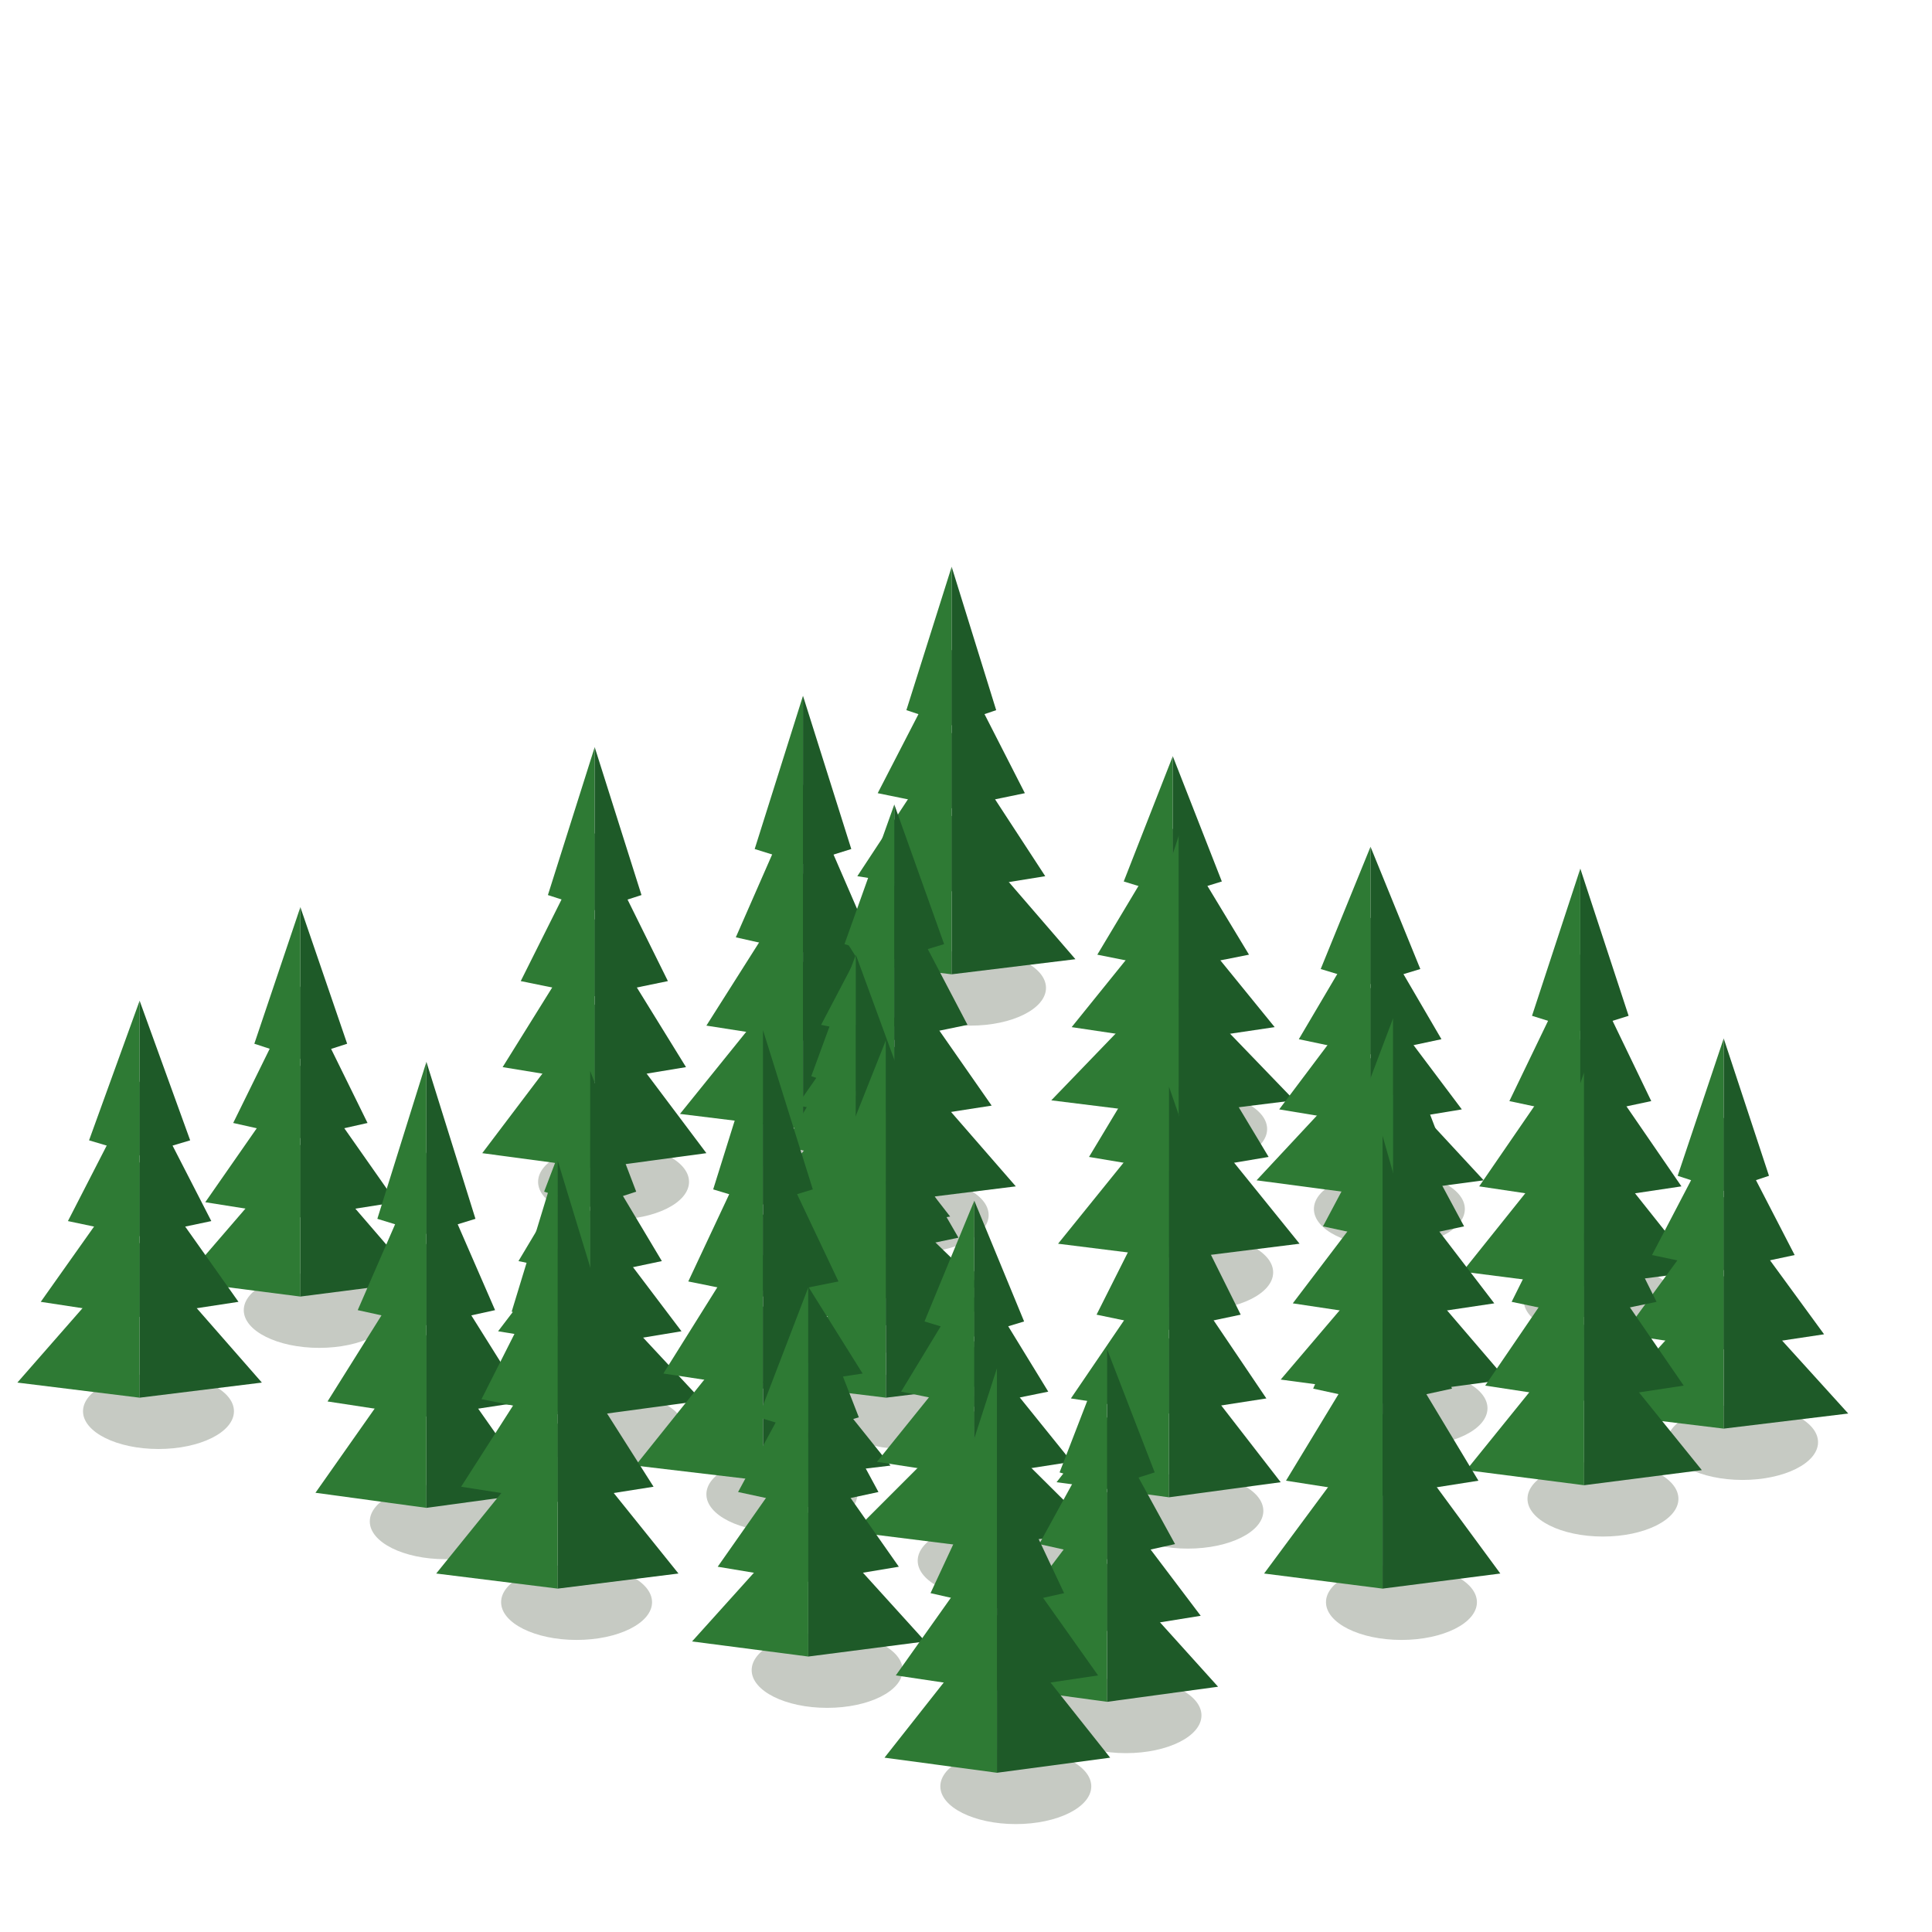
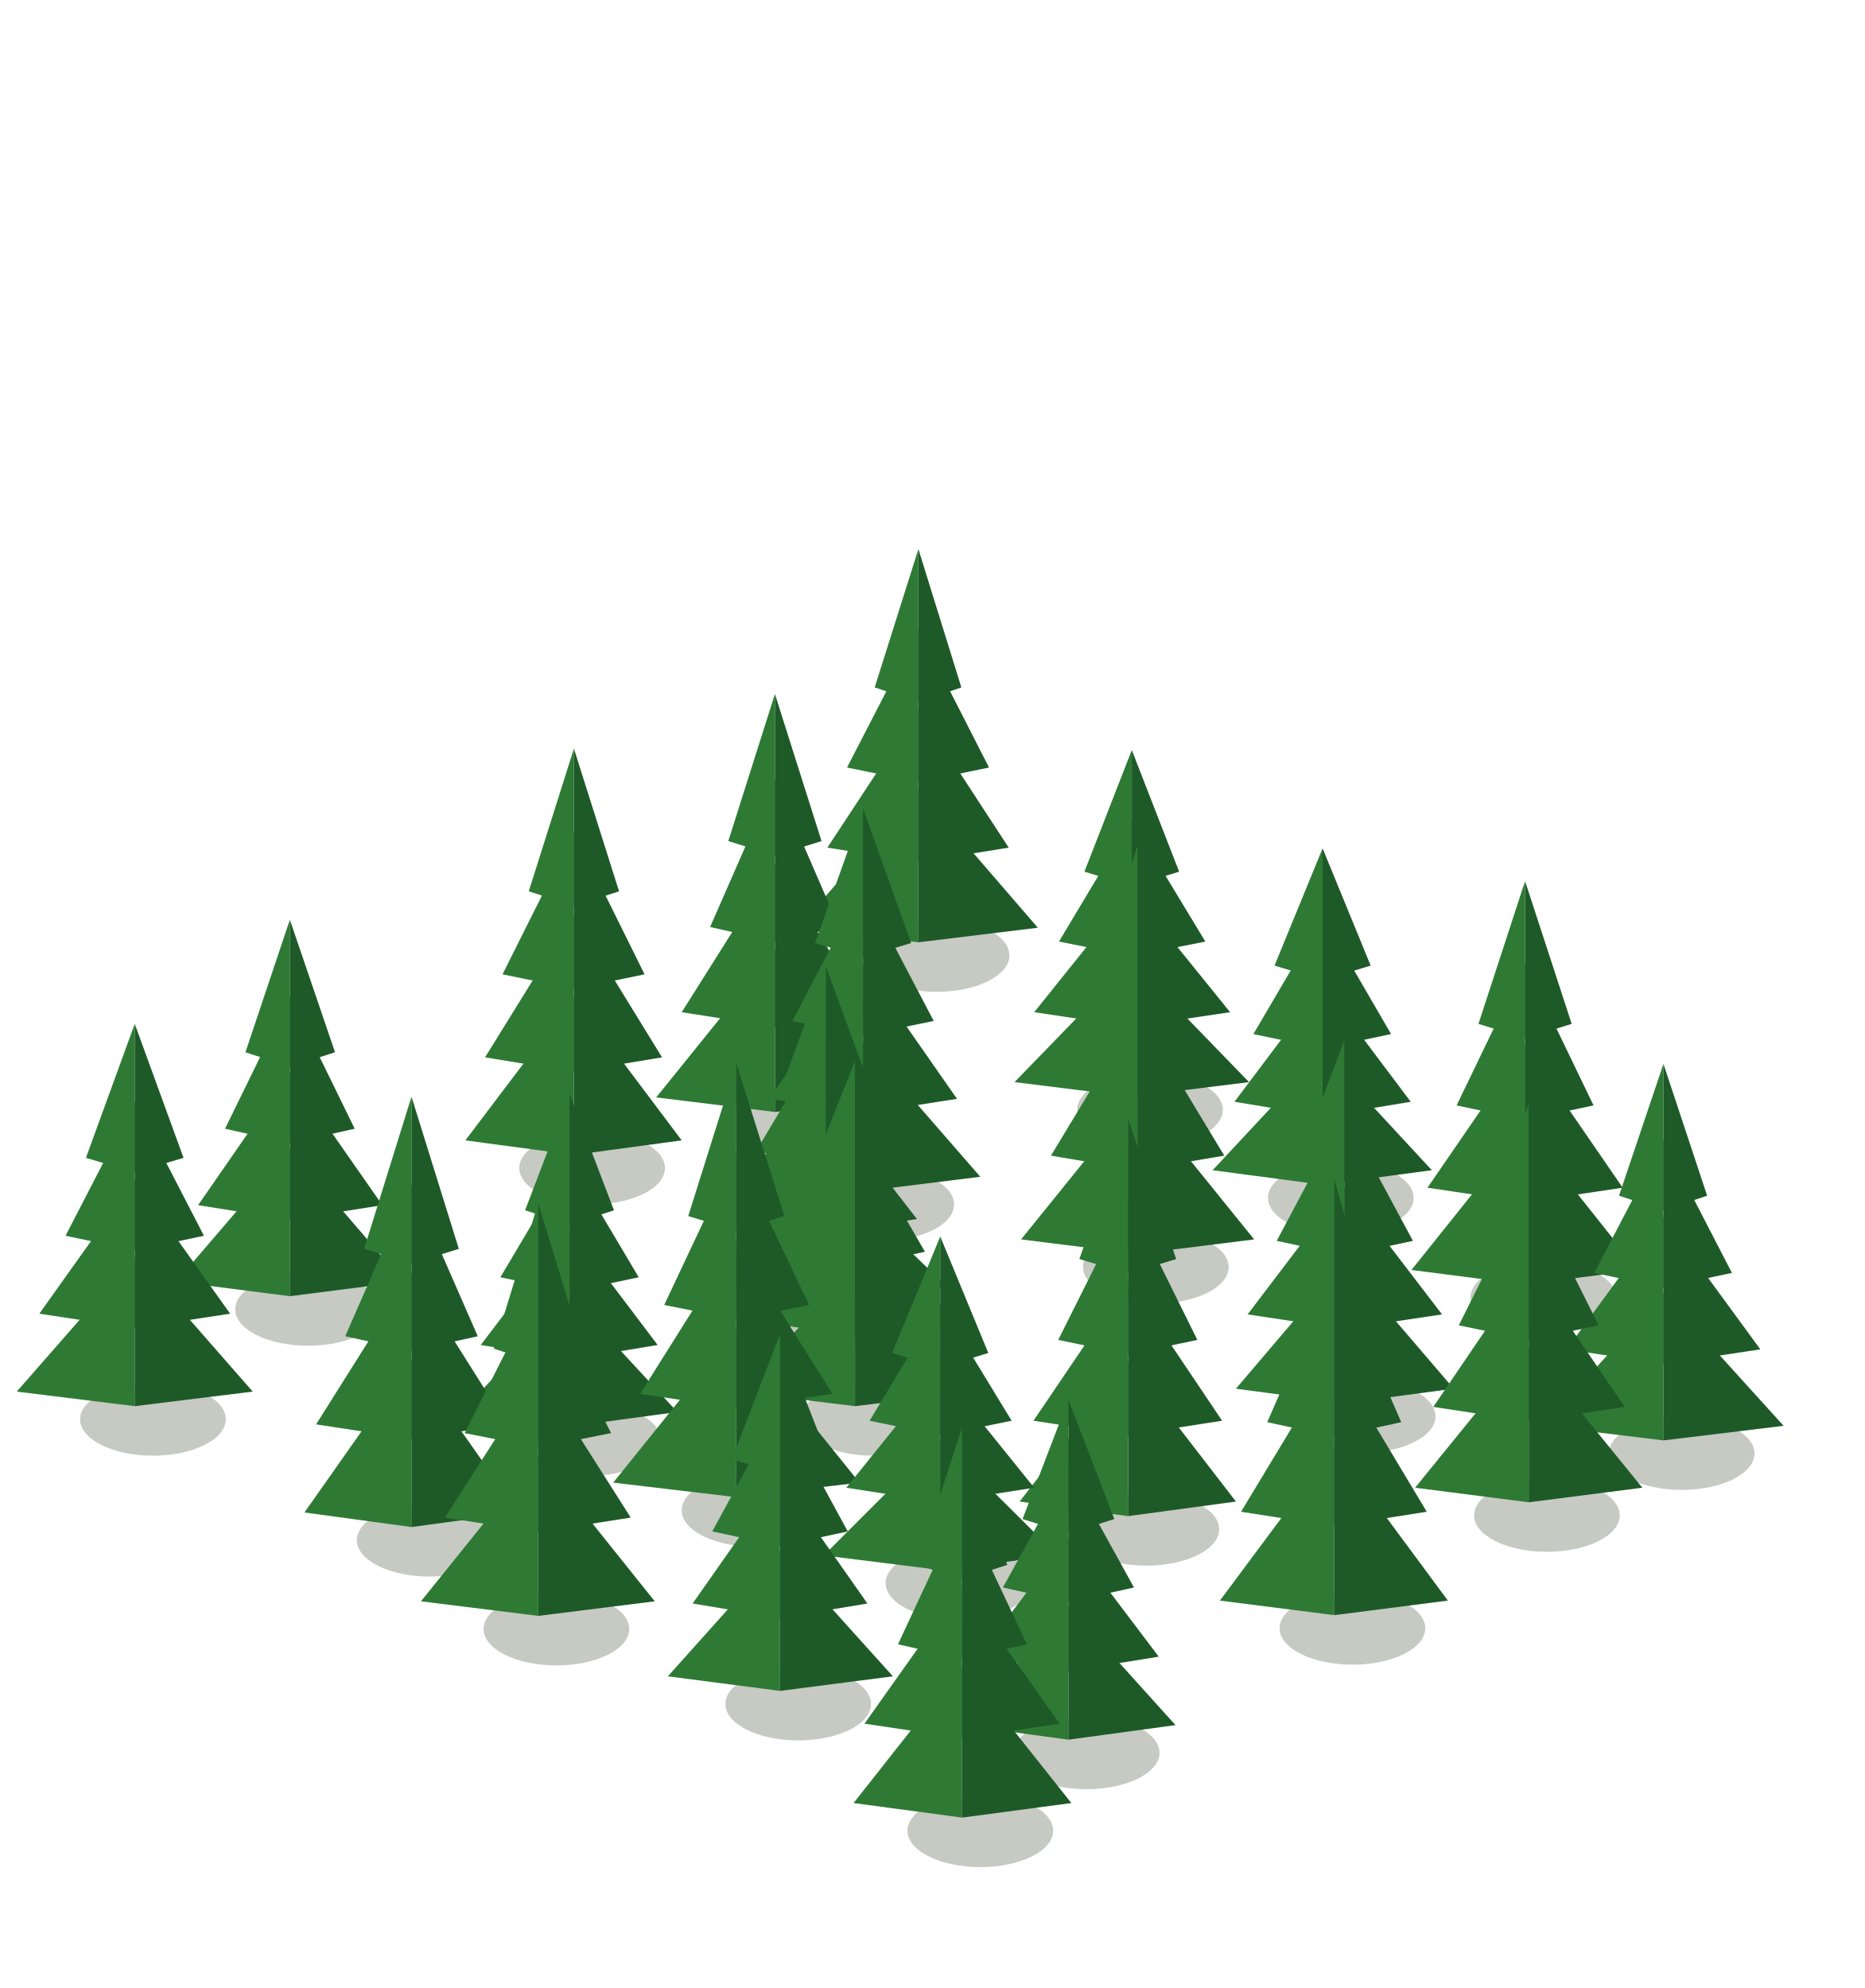
- <svg xmlns="http://www.w3.org/2000/svg" viewBox="0 0 256 256" width="256" height="256">
-   <ellipse cx="128.6" cy="130.9" rx="10" ry="5" fill="#1a2a10" opacity="0.25" />
-   <polygon points="109.6,127.1 126.1,108.1 126.1,129.1" fill="#2e7a34" />
-   <polygon points="142.5,127.1 126.1,108.1 126.1,129.1" fill="#1e5a28" />
-   <polygon points="113.6,116.1 126.1,97.1 126.1,118.1" fill="#2e7a34" />
-   <polygon points="138.5,116.1 126.1,97.1 126.1,118.1" fill="#1e5a28" />
-   <polygon points="116.3,105.1 126.1,86.1 126.1,107.1" fill="#2e7a34" />
-   <polygon points="135.8,105.1 126.1,86.1 126.1,107.1" fill="#1e5a28" />
-   <polygon points="120.1,94.1 126.1,75.1 126.1,96.1" fill="#2e7a34" />
-   <polygon points="132,94.1 126.1,75.1 126.1,96.1" fill="#1e5a28" />
-   <ellipse cx="157.9" cy="149.6" rx="10" ry="5" fill="#1a2a10" opacity="0.25" />
-   <polygon points="139.3,145.8 155.4,129.1 155.4,147.8" fill="#2e7a34" />
-   <polygon points="171.5,145.8 155.4,129.1 155.4,147.8" fill="#1e5a28" />
-   <polygon points="142,136.1 155.4,119.5 155.4,138.1" fill="#2e7a34" />
-   <polygon points="168.9,136.1 155.4,119.5 155.4,138.1" fill="#1e5a28" />
-   <polygon points="145.4,126.5 155.4,109.8 155.4,128.5" fill="#2e7a34" />
-   <polygon points="165.5,126.5 155.4,109.8 155.4,128.5" fill="#1e5a28" />
-   <polygon points="148.9,116.8 155.4,100.2 155.4,118.8" fill="#2e7a34" />
-   <polygon points="161.9,116.8 155.4,100.2 155.4,118.8" fill="#1e5a28" />
-   <ellipse cx="108.9" cy="151.4" rx="10" ry="5" fill="#1a2a10" opacity="0.25" />
-   <polygon points="90.1,147.6 106.4,127.4 106.4,149.6" fill="#2e7a34" />
-   <polygon points="122.7,147.6 106.4,127.4 106.4,149.6" fill="#1e5a28" />
-   <polygon points="93.6,135.9 106.4,115.7 106.4,137.9" fill="#2e7a34" />
-   <polygon points="119.2,135.9 106.4,115.7 106.4,137.9" fill="#1e5a28" />
-   <polygon points="97.5,124.2 106.4,103.9 106.4,126.2" fill="#2e7a34" />
-   <polygon points="115.2,124.2 106.4,103.9 106.4,126.2" fill="#1e5a28" />
-   <polygon points="100,112.5 106.4,92.2 106.4,114.5" fill="#2e7a34" />
-   <polygon points="112.8,112.5 106.4,92.2 106.4,114.5" fill="#1e5a28" />
-   <ellipse cx="81.3" cy="156.6" rx="10" ry="5" fill="#1a2a10" opacity="0.25" />
-   <polygon points="63.9,152.8 78.8,133.1 78.8,154.8" fill="#2e7a34" />
-   <polygon points="93.6,152.8 78.8,133.1 78.8,154.8" fill="#1e5a28" />
-   <polygon points="66.6,141.4 78.8,121.8 78.8,143.4" fill="#2e7a34" />
-   <polygon points="90.9,141.4 78.8,121.8 78.8,143.4" fill="#1e5a28" />
-   <polygon points="69,130 78.8,110.4 78.8,132" fill="#2e7a34" />
-   <polygon points="88.5,130 78.8,110.4 78.8,132" fill="#1e5a28" />
-   <polygon points="72.6,118.6 78.8,99 78.8,120.6" fill="#2e7a34" />
-   <polygon points="85,118.6 78.8,99 78.8,120.6" fill="#1e5a28" />
-   <ellipse cx="184.1" cy="160.2" rx="10" ry="5" fill="#1a2a10" opacity="0.25" />
-   <polygon points="166.5,156.4 181.6,140.2 181.6,158.4" fill="#2e7a34" />
-   <polygon points="196.6,156.4 181.6,140.2 181.6,158.4" fill="#1e5a28" />
-   <polygon points="169.5,147 181.6,130.9 181.6,149" fill="#2e7a34" />
-   <polygon points="193.7,147 181.6,130.9 181.6,149" fill="#1e5a28" />
-   <polygon points="172.1,137.7 181.6,121.6 181.6,139.7" fill="#2e7a34" />
-   <polygon points="191,137.7 181.6,121.6 181.6,139.7" fill="#1e5a28" />
-   <polygon points="175,128.4 181.6,112.2 181.6,130.4" fill="#2e7a34" />
-   <polygon points="188.2,128.4 181.6,112.2 181.6,130.4" fill="#1e5a28" />
-   <ellipse cx="121" cy="161" rx="10" ry="5" fill="#1a2a10" opacity="0.25" />
-   <polygon points="102.4,157.2 118.5,138.7 118.5,159.2" fill="#2e7a34" />
-   <polygon points="134.6,157.2 118.5,138.7 118.5,159.2" fill="#1e5a28" />
-   <polygon points="105.6,146.5 118.5,128 118.5,148.5" fill="#2e7a34" />
-   <polygon points="131.4,146.5 118.5,128 118.5,148.5" fill="#1e5a28" />
-   <polygon points="108.8,135.8 118.5,117.3 118.5,137.8" fill="#2e7a34" />
-   <polygon points="128.2,135.8 118.5,117.3 118.5,137.8" fill="#1e5a28" />
-   <polygon points="111.9,125.1 118.5,106.6 118.5,127.1" fill="#2e7a34" />
-   <polygon points="125.1,125.1 118.5,106.6 118.5,127.1" fill="#1e5a28" />
-   <ellipse cx="158.7" cy="168.6" rx="10" ry="5" fill="#1a2a10" opacity="0.25" />
-   <polygon points="140.2,164.8 156.2,145 156.2,166.8" fill="#2e7a34" />
-   <polygon points="172.2,164.8 156.2,145 156.2,166.8" fill="#1e5a28" />
-   <polygon points="144.3,153.3 156.2,133.5 156.2,155.3" fill="#2e7a34" />
-   <polygon points="168.1,153.3 156.2,133.5 156.2,155.3" fill="#1e5a28" />
-   <polygon points="147.2,141.9 156.2,122.1 156.2,143.9" fill="#2e7a34" />
-   <polygon points="165.1,141.9 156.2,122.1 156.2,143.9" fill="#1e5a28" />
-   <polygon points="149.8,130.4 156.2,110.7 156.2,132.4" fill="#2e7a34" />
-   <polygon points="162.6,130.4 156.2,110.7 156.2,132.4" fill="#1e5a28" />
-   <ellipse cx="211.9" cy="172.3" rx="10" ry="5" fill="#1a2a10" opacity="0.25" />
-   <polygon points="193.8,168.5 209.4,149 209.4,170.5" fill="#2e7a34" />
-   <polygon points="224.9,168.5 209.4,149 209.4,170.5" fill="#1e5a28" />
-   <polygon points="196,157.2 209.4,137.7 209.4,159.2" fill="#2e7a34" />
-   <polygon points="222.8,157.2 209.4,137.7 209.4,159.2" fill="#1e5a28" />
-   <polygon points="200,145.9 209.4,126.4 209.4,147.9" fill="#2e7a34" />
-   <polygon points="218.8,145.9 209.4,126.4 209.4,147.9" fill="#1e5a28" />
-   <polygon points="203,134.6 209.4,115.1 209.4,136.6" fill="#2e7a34" />
-   <polygon points="215.8,134.6 209.4,115.1 209.4,136.6" fill="#1e5a28" />
-   <ellipse cx="42.3" cy="173.6" rx="10" ry="5" fill="#1a2a10" opacity="0.25" />
-   <polygon points="24.2,169.8 39.8,151.7 39.8,171.8" fill="#2e7a34" />
-   <polygon points="55.4,169.8 39.8,151.7 39.8,171.8" fill="#1e5a28" />
-   <polygon points="27.2,159.3 39.8,141.2 39.8,161.3" fill="#2e7a34" />
-   <polygon points="52.5,159.3 39.8,141.2 39.8,161.3" fill="#1e5a28" />
-   <polygon points="30.9,148.8 39.8,130.7 39.8,150.8" fill="#2e7a34" />
-   <polygon points="48.7,148.8 39.8,130.7 39.8,150.8" fill="#1e5a28" />
-   <polygon points="33.7,138.3 39.8,120.2 39.8,140.3" fill="#2e7a34" />
-   <polygon points="46,138.3 39.8,120.2 39.8,140.3" fill="#1e5a28" />
-   <ellipse cx="115.9" cy="174.3" rx="10" ry="5" fill="#1a2a10" opacity="0.25" />
-   <polygon points="96.8,170.5 113.4,154.4 113.4,172.5" fill="#2e7a34" />
-   <polygon points="130,170.5 113.4,154.4 113.4,172.5" fill="#1e5a28" />
-   <polygon points="101,161.2 113.4,145.1 113.4,163.2" fill="#2e7a34" />
-   <polygon points="125.9,161.2 113.4,145.1 113.4,163.2" fill="#1e5a28" />
-   <polygon points="103.8,151.9 113.4,135.8 113.4,153.9" fill="#2e7a34" />
-   <polygon points="123.1,151.9 113.4,135.8 113.4,153.9" fill="#1e5a28" />
-   <polygon points="107.5,142.6 113.4,126.5 113.4,144.6" fill="#2e7a34" />
-   <polygon points="119.3,142.6 113.4,126.5 113.4,144.6" fill="#1e5a28" />
-   <ellipse cx="187.1" cy="186.6" rx="10" ry="5" fill="#1a2a10" opacity="0.25" />
-   <polygon points="169.7,182.8 184.6,165.3 184.6,184.8" fill="#2e7a34" />
-   <polygon points="199.6,182.8 184.6,165.3 184.6,184.8" fill="#1e5a28" />
-   <polygon points="171.3,172.7 184.6,155.2 184.6,174.7" fill="#2e7a34" />
-   <polygon points="198,172.7 184.6,155.2 184.6,174.7" fill="#1e5a28" />
-   <polygon points="175.3,162.5 184.6,145 184.6,164.5" fill="#2e7a34" />
-   <polygon points="194,162.5 184.6,145 184.6,164.5" fill="#1e5a28" />
-   <polygon points="178,152.4 184.6,134.9 184.6,154.4" fill="#2e7a34" />
-   <polygon points="191.3,152.4 184.6,134.9 184.6,154.4" fill="#1e5a28" />
-   <ellipse cx="119.9" cy="187" rx="10" ry="5" fill="#1a2a10" opacity="0.25" />
-   <polygon points="101,183.2 117.4,166.6 117.4,185.2" fill="#2e7a34" />
-   <polygon points="133.7,183.2 117.4,166.6 117.4,185.2" fill="#1e5a28" />
-   <polygon points="104.3,173.6 117.4,157 117.4,175.6" fill="#2e7a34" />
-   <polygon points="130.4,173.6 117.4,157 117.4,175.6" fill="#1e5a28" />
-   <polygon points="107.7,164 117.4,147.4 117.4,166" fill="#2e7a34" />
-   <polygon points="127,164 117.4,147.4 117.4,166" fill="#1e5a28" />
-   <polygon points="110.8,154.4 117.4,137.8 117.4,156.4" fill="#2e7a34" />
-   <polygon points="123.9,154.4 117.4,137.8 117.4,156.4" fill="#1e5a28" />
-   <ellipse cx="21" cy="187" rx="10" ry="5" fill="#1a2a10" opacity="0.25" />
-   <polygon points="2.3,183.2 18.5,164.7 18.5,185.2" fill="#2e7a34" />
-   <polygon points="34.7,183.2 18.5,164.7 18.5,185.2" fill="#1e5a28" />
-   <polygon points="5.4,172.5 18.5,154 18.5,174.5" fill="#2e7a34" />
-   <polygon points="31.6,172.5 18.5,154 18.5,174.5" fill="#1e5a28" />
-   <polygon points="9,161.8 18.5,143.3 18.5,163.8" fill="#2e7a34" />
-   <polygon points="28,161.8 18.5,143.3 18.5,163.8" fill="#1e5a28" />
-   <polygon points="11.8,151.1 18.5,132.6 18.5,153.1" fill="#2e7a34" />
-   <polygon points="25.2,151.1 18.5,132.6 18.5,153.1" fill="#1e5a28" />
-   <ellipse cx="80.7" cy="189.4" rx="10" ry="5" fill="#1a2a10" opacity="0.25" />
-   <polygon points="63.4,185.6 78.2,169.7 78.2,187.6" fill="#2e7a34" />
-   <polygon points="93,185.6 78.2,169.7 78.2,187.6" fill="#1e5a28" />
-   <polygon points="66,176.4 78.2,160.4 78.2,178.4" fill="#2e7a34" />
-   <polygon points="90.3,176.4 78.2,160.4 78.2,178.4" fill="#1e5a28" />
-   <polygon points="68.7,167.1 78.2,151.2 78.2,169.1" fill="#2e7a34" />
-   <polygon points="87.7,167.1 78.2,151.2 78.2,169.1" fill="#1e5a28" />
-   <polygon points="72.1,157.9 78.2,141.9 78.2,159.9" fill="#2e7a34" />
-   <polygon points="84.3,157.9 78.2,141.9 78.2,159.9" fill="#1e5a28" />
-   <ellipse cx="230.9" cy="191.1" rx="10" ry="5" fill="#1a2a10" opacity="0.25" />
-   <polygon points="211.9,187.3 228.4,169.1 228.4,189.3" fill="#2e7a34" />
-   <polygon points="244.9,187.3 228.4,169.1 228.4,189.3" fill="#1e5a28" />
-   <polygon points="215.1,176.8 228.4,158.6 228.4,178.8" fill="#2e7a34" />
-   <polygon points="241.7,176.8 228.4,158.6 228.4,178.8" fill="#1e5a28" />
-   <polygon points="218.9,166.3 228.4,148.1 228.4,168.3" fill="#2e7a34" />
-   <polygon points="237.8,166.3 228.4,148.1 228.4,168.3" fill="#1e5a28" />
-   <polygon points="222.3,155.8 228.4,137.6 228.4,157.8" fill="#2e7a34" />
-   <polygon points="234.4,155.8 228.4,137.6 228.4,157.8" fill="#1e5a28" />
-   <ellipse cx="103.6" cy="198" rx="10" ry="5" fill="#1a2a10" opacity="0.25" />
-   <polygon points="84.2,194.2 101.1,173.1 101.1,196.2" fill="#2e7a34" />
-   <polygon points="118,194.2 101.1,173.1 101.1,196.2" fill="#1e5a28" />
-   <polygon points="87.9,182 101.1,160.9 101.1,184" fill="#2e7a34" />
-   <polygon points="114.3,182 101.1,160.9 101.1,184" fill="#1e5a28" />
-   <polygon points="91.2,169.8 101.1,148.7 101.1,171.8" fill="#2e7a34" />
-   <polygon points="111.1,169.8 101.1,148.7 101.1,171.8" fill="#1e5a28" />
-   <polygon points="94.5,157.6 101.1,136.5 101.1,159.6" fill="#2e7a34" />
-   <polygon points="107.7,157.6 101.1,136.5 101.1,159.6" fill="#1e5a28" />
-   <ellipse cx="212.4" cy="198.6" rx="10" ry="5" fill="#1a2a10" opacity="0.25" />
-   <polygon points="194.3,194.8 209.9,175.5 209.9,196.8" fill="#2e7a34" />
-   <polygon points="225.5,194.8 209.9,175.5 209.9,196.8" fill="#1e5a28" />
-   <polygon points="196.8,183.6 209.9,164.4 209.9,185.6" fill="#2e7a34" />
-   <polygon points="223.1,183.6 209.9,164.4 209.9,185.6" fill="#1e5a28" />
-   <polygon points="200.3,172.5 209.9,153.2 209.9,174.5" fill="#2e7a34" />
-   <polygon points="219.5,172.5 209.9,153.2 209.9,174.5" fill="#1e5a28" />
-   <polygon points="203.2,161.4 209.9,142.1 209.9,163.4" fill="#2e7a34" />
-   <polygon points="216.6,161.4 209.9,142.1 209.9,163.4" fill="#1e5a28" />
-   <ellipse cx="157.4" cy="200.2" rx="10" ry="5" fill="#1a2a10" opacity="0.25" />
-   <polygon points="140,196.4 154.9,177.3 154.9,198.4" fill="#2e7a34" />
-   <polygon points="169.7,196.4 154.9,177.3 154.9,198.4" fill="#1e5a28" />
-   <polygon points="141.9,185.3 154.9,166.2 154.9,187.3" fill="#2e7a34" />
-   <polygon points="167.8,185.3 154.9,166.2 154.9,187.3" fill="#1e5a28" />
-   <polygon points="145.3,174.2 154.9,155.1 154.9,176.2" fill="#2e7a34" />
-   <polygon points="164.4,174.2 154.9,155.1 154.9,176.2" fill="#1e5a28" />
-   <polygon points="148.2,163.1 154.9,144 154.9,165.1" fill="#2e7a34" />
-   <polygon points="161.5,163.1 154.9,144 154.9,165.1" fill="#1e5a28" />
-   <ellipse cx="59" cy="201.6" rx="10" ry="5" fill="#1a2a10" opacity="0.25" />
-   <polygon points="41.8,197.8 56.5,176.9 56.5,199.8" fill="#2e7a34" />
-   <polygon points="71.2,197.8 56.5,176.9 56.5,199.8" fill="#1e5a28" />
-   <polygon points="43.4,185.7 56.5,164.8 56.5,187.7" fill="#2e7a34" />
-   <polygon points="69.6,185.7 56.5,164.8 56.5,187.7" fill="#1e5a28" />
-   <polygon points="47.4,173.6 56.5,152.7 56.5,175.6" fill="#2e7a34" />
-   <polygon points="65.6,173.6 56.5,152.7 56.5,175.6" fill="#1e5a28" />
-   <polygon points="50,161.5 56.5,140.7 56.5,163.5" fill="#2e7a34" />
-   <polygon points="63,161.5 56.5,140.7 56.5,163.5" fill="#1e5a28" />
-   <ellipse cx="131.6" cy="206.8" rx="10" ry="5" fill="#1a2a10" opacity="0.25" />
-   <polygon points="113.1,203 129.1,187 129.1,205" fill="#2e7a34" />
-   <polygon points="145.2,203 129.1,187 129.1,205" fill="#1e5a28" />
-   <polygon points="116.2,193.7 129.1,177.7 129.1,195.7" fill="#2e7a34" />
-   <polygon points="142,193.7 129.1,177.7 129.1,195.7" fill="#1e5a28" />
-   <polygon points="119.4,184.4 129.1,168.4 129.1,186.4" fill="#2e7a34" />
-   <polygon points="138.9,184.4 129.1,168.4 129.1,186.4" fill="#1e5a28" />
-   <polygon points="122.5,175.1 129.1,159.1 129.1,177.1" fill="#2e7a34" />
-   <polygon points="135.7,175.1 129.1,159.1 129.1,177.1" fill="#1e5a28" />
-   <ellipse cx="185.7" cy="212.3" rx="10" ry="5" fill="#1a2a10" opacity="0.25" />
-   <polygon points="167.5,208.5 183.2,187.3 183.2,210.5" fill="#2e7a34" />
-   <polygon points="198.8,208.5 183.2,187.3 183.2,210.5" fill="#1e5a28" />
-   <polygon points="170.4,196.2 183.2,175.1 183.2,198.2" fill="#2e7a34" />
-   <polygon points="195.9,196.2 183.2,175.1 183.2,198.2" fill="#1e5a28" />
-   <polygon points="174,184 183.2,162.8 183.2,186" fill="#2e7a34" />
-   <polygon points="192.4,184 183.2,162.8 183.2,186" fill="#1e5a28" />
-   <polygon points="177.1,171.7 183.2,150.5 183.2,173.7" fill="#2e7a34" />
-   <polygon points="189.2,171.7 183.2,150.5 183.2,173.7" fill="#1e5a28" />
-   <ellipse cx="76.4" cy="212.3" rx="10" ry="5" fill="#1a2a10" opacity="0.25" />
-   <polygon points="57.8,208.5 73.9,188.6 73.9,210.5" fill="#2e7a34" />
-   <polygon points="89.9,208.5 73.9,188.6 73.9,210.5" fill="#1e5a28" />
-   <polygon points="61.1,197 73.9,177 73.9,199" fill="#2e7a34" />
-   <polygon points="86.6,197 73.9,177 73.9,199" fill="#1e5a28" />
-   <polygon points="63.8,185.4 73.9,165.4 73.9,187.4" fill="#2e7a34" />
-   <polygon points="83.9,185.4 73.9,165.4 73.9,187.4" fill="#1e5a28" />
-   <polygon points="67.8,173.8 73.9,153.8 73.9,175.8" fill="#2e7a34" />
-   <polygon points="80,173.8 73.9,153.8 73.9,175.8" fill="#1e5a28" />
-   <ellipse cx="109.6" cy="221.3" rx="10" ry="5" fill="#1a2a10" opacity="0.25" />
-   <polygon points="91.7,217.5 107.1,200.4 107.1,219.5" fill="#2e7a34" />
-   <polygon points="122.6,217.5 107.1,200.4 107.1,219.5" fill="#1e5a28" />
-   <polygon points="95.1,207.6 107.1,190.5 107.1,209.6" fill="#2e7a34" />
-   <polygon points="119.1,207.6 107.1,190.5 107.1,209.6" fill="#1e5a28" />
-   <polygon points="97.8,197.7 107.1,180.5 107.1,199.7" fill="#2e7a34" />
-   <polygon points="116.4,197.7 107.1,180.5 107.1,199.7" fill="#1e5a28" />
-   <polygon points="100.5,187.8 107.1,170.6 107.1,189.8" fill="#2e7a34" />
-   <polygon points="113.8,187.8 107.1,170.6 107.1,189.8" fill="#1e5a28" />
-   <ellipse cx="149.2" cy="227.3" rx="10" ry="5" fill="#1a2a10" opacity="0.25" />
-   <polygon points="132,223.5 146.7,207.2 146.7,225.5" fill="#2e7a34" />
-   <polygon points="161.4,223.5 146.7,207.2 146.7,225.5" fill="#1e5a28" />
-   <polygon points="134.3,214.1 146.7,197.7 146.7,216.1" fill="#2e7a34" />
-   <polygon points="159.1,214.1 146.7,197.7 146.7,216.1" fill="#1e5a28" />
-   <polygon points="137.7,204.6 146.7,188.2 146.7,206.6" fill="#2e7a34" />
-   <polygon points="155.7,204.6 146.7,188.2 146.7,206.6" fill="#1e5a28" />
-   <polygon points="140.4,195.1 146.7,178.8 146.7,197.1" fill="#2e7a34" />
-   <polygon points="153,195.1 146.7,178.8 146.7,197.1" fill="#1e5a28" />
-   <ellipse cx="134.6" cy="236.7" rx="10" ry="5" fill="#1a2a10" opacity="0.25" />
-   <polygon points="117.2,232.9 132.1,214 132.1,234.9" fill="#2e7a34" />
-   <polygon points="147.1,232.9 132.1,214 132.1,234.9" fill="#1e5a28" />
-   <polygon points="118.7,222 132.1,203.1 132.1,224" fill="#2e7a34" />
-   <polygon points="145.5,222 132.1,203.1 132.1,224" fill="#1e5a28" />
-   <polygon points="123.3,211.1 132.1,192.2 132.1,213.1" fill="#2e7a34" />
-   <polygon points="141,211.1 132.1,192.2 132.1,213.1" fill="#1e5a28" />
-   <polygon points="126,200.2 132.1,181.3 132.1,202.2" fill="#2e7a34" />
-   <polygon points="138.3,200.2 132.1,181.3 132.1,202.2" fill="#1e5a28" />
+ <svg xmlns="http://www.w3.org/2000/svg" viewBox="0 0 256 273" width="256" height="273">
+   <ellipse cx="128.6" cy="131.2" rx="10" ry="5" fill="#1a2a10" opacity="0.25" />
+   <polygon points="109.6,127.4 126.1,108.4 126.1,129.4" fill="#2e7a34" />
+   <polygon points="142.5,127.4 126.1,108.4 126.1,129.4" fill="#1e5a28" />
+   <polygon points="113.6,116.4 126.1,97.4 126.1,118.4" fill="#2e7a34" />
+   <polygon points="138.5,116.4 126.1,97.4 126.1,118.4" fill="#1e5a28" />
+   <polygon points="116.3,105.4 126.1,86.4 126.1,107.4" fill="#2e7a34" />
+   <polygon points="135.8,105.4 126.1,86.4 126.1,107.4" fill="#1e5a28" />
+   <polygon points="120.1,94.4 126.1,75.4 126.1,96.4" fill="#2e7a34" />
+   <polygon points="132,94.4 126.1,75.4 126.1,96.4" fill="#1e5a28" />
+   <ellipse cx="157.9" cy="152.4" rx="10" ry="5" fill="#1a2a10" opacity="0.25" />
+   <polygon points="139.3,148.6 155.4,132 155.4,150.6" fill="#2e7a34" />
+   <polygon points="171.5,148.6 155.4,132 155.4,150.6" fill="#1e5a28" />
+   <polygon points="142,139 155.4,122.3 155.4,141" fill="#2e7a34" />
+   <polygon points="168.9,139 155.4,122.3 155.4,141" fill="#1e5a28" />
+   <polygon points="145.4,129.3 155.4,112.6 155.4,131.3" fill="#2e7a34" />
+   <polygon points="165.5,129.3 155.4,112.6 155.4,131.3" fill="#1e5a28" />
+   <polygon points="148.9,119.7 155.4,103 155.4,121.7" fill="#2e7a34" />
+   <polygon points="161.9,119.7 155.4,103 155.4,121.7" fill="#1e5a28" />
+   <ellipse cx="108.9" cy="154.5" rx="10" ry="5" fill="#1a2a10" opacity="0.25" />
+   <polygon points="90.1,150.7 106.4,130.5 106.4,152.7" fill="#2e7a34" />
+   <polygon points="122.7,150.7 106.4,130.5 106.4,152.7" fill="#1e5a28" />
+   <polygon points="93.6,139 106.4,118.7 106.4,141" fill="#2e7a34" />
+   <polygon points="119.2,139 106.4,118.7 106.4,141" fill="#1e5a28" />
+   <polygon points="97.5,127.3 106.4,107 106.4,129.3" fill="#2e7a34" />
+   <polygon points="115.2,127.3 106.4,107 106.4,129.3" fill="#1e5a28" />
+   <polygon points="100,115.5 106.4,95.3 106.4,117.5" fill="#2e7a34" />
+   <polygon points="112.8,115.5 106.4,95.3 106.4,117.5" fill="#1e5a28" />
+   <ellipse cx="81.3" cy="160.4" rx="10" ry="5" fill="#1a2a10" opacity="0.25" />
+   <polygon points="63.9,156.6 78.8,136.9 78.8,158.6" fill="#2e7a34" />
+   <polygon points="93.6,156.6 78.8,136.9 78.8,158.6" fill="#1e5a28" />
+   <polygon points="66.6,145.2 78.8,125.5 78.8,147.2" fill="#2e7a34" />
+   <polygon points="90.9,145.2 78.8,125.5 78.8,147.2" fill="#1e5a28" />
+   <polygon points="69,133.8 78.8,114.2 78.8,135.8" fill="#2e7a34" />
+   <polygon points="88.5,133.8 78.8,114.2 78.8,135.8" fill="#1e5a28" />
+   <polygon points="72.6,122.4 78.8,102.8 78.8,124.4" fill="#2e7a34" />
+   <polygon points="85,122.4 78.8,102.8 78.8,124.4" fill="#1e5a28" />
+   <ellipse cx="184.1" cy="164.5" rx="10" ry="5" fill="#1a2a10" opacity="0.25" />
+   <polygon points="166.5,160.7 181.6,144.5 181.6,162.7" fill="#2e7a34" />
+   <polygon points="196.6,160.7 181.6,144.5 181.6,162.7" fill="#1e5a28" />
+   <polygon points="169.5,151.3 181.6,135.2 181.6,153.3" fill="#2e7a34" />
+   <polygon points="193.7,151.3 181.6,135.2 181.6,153.3" fill="#1e5a28" />
+   <polygon points="172.1,142 181.6,125.8 181.6,144" fill="#2e7a34" />
+   <polygon points="191,142 181.6,125.8 181.6,144" fill="#1e5a28" />
+   <polygon points="175,132.6 181.6,116.5 181.6,134.6" fill="#2e7a34" />
+   <polygon points="188.2,132.6 181.6,116.5 181.6,134.6" fill="#1e5a28" />
+   <ellipse cx="121" cy="165.4" rx="10" ry="5" fill="#1a2a10" opacity="0.25" />
+   <polygon points="102.4,161.6 118.5,143.1 118.5,163.6" fill="#2e7a34" />
+   <polygon points="134.6,161.6 118.5,143.1 118.5,163.6" fill="#1e5a28" />
+   <polygon points="105.6,150.9 118.5,132.4 118.5,152.9" fill="#2e7a34" />
+   <polygon points="131.4,150.9 118.5,132.4 118.5,152.9" fill="#1e5a28" />
+   <polygon points="108.8,140.2 118.5,121.7 118.5,142.2" fill="#2e7a34" />
+   <polygon points="128.2,140.2 118.5,121.7 118.5,142.2" fill="#1e5a28" />
+   <polygon points="111.9,129.5 118.5,111 118.5,131.5" fill="#2e7a34" />
+   <polygon points="125.1,129.5 118.5,111 118.5,131.5" fill="#1e5a28" />
+   <ellipse cx="158.7" cy="174" rx="10" ry="5" fill="#1a2a10" opacity="0.25" />
+   <polygon points="140.2,170.2 156.2,150.4 156.2,172.2" fill="#2e7a34" />
+   <polygon points="172.2,170.2 156.2,150.4 156.2,172.2" fill="#1e5a28" />
+   <polygon points="144.3,158.7 156.2,139 156.2,160.7" fill="#2e7a34" />
+   <polygon points="168.1,158.7 156.2,139 156.2,160.7" fill="#1e5a28" />
+   <polygon points="147.2,147.3 156.2,127.5 156.2,149.3" fill="#2e7a34" />
+   <polygon points="165.1,147.3 156.2,127.5 156.2,149.3" fill="#1e5a28" />
+   <polygon points="149.8,135.8 156.2,116.1 156.2,137.8" fill="#2e7a34" />
+   <polygon points="162.6,135.8 156.2,116.1 156.2,137.8" fill="#1e5a28" />
+   <ellipse cx="211.9" cy="178.2" rx="10" ry="5" fill="#1a2a10" opacity="0.25" />
+   <polygon points="193.8,174.4 209.4,154.9 209.4,176.4" fill="#2e7a34" />
+   <polygon points="224.9,174.4 209.4,154.9 209.4,176.4" fill="#1e5a28" />
+   <polygon points="196,163.1 209.4,143.6 209.4,165.1" fill="#2e7a34" />
+   <polygon points="222.8,163.1 209.4,143.6 209.4,165.1" fill="#1e5a28" />
+   <polygon points="200,151.8 209.4,132.3 209.4,153.8" fill="#2e7a34" />
+   <polygon points="218.8,151.8 209.4,132.3 209.4,153.8" fill="#1e5a28" />
+   <polygon points="203,140.6 209.4,121 209.4,142.6" fill="#2e7a34" />
+   <polygon points="215.8,140.6 209.4,121 209.4,142.6" fill="#1e5a28" />
+   <ellipse cx="42.3" cy="179.8" rx="10" ry="5" fill="#1a2a10" opacity="0.25" />
+   <polygon points="24.2,176 39.8,157.8 39.8,178" fill="#2e7a34" />
+   <polygon points="55.4,176 39.8,157.8 39.8,178" fill="#1e5a28" />
+   <polygon points="27.2,165.5 39.8,147.3 39.8,167.5" fill="#2e7a34" />
+   <polygon points="52.5,165.5 39.8,147.3 39.8,167.5" fill="#1e5a28" />
+   <polygon points="30.9,155 39.8,136.8 39.8,157" fill="#2e7a34" />
+   <polygon points="48.7,155 39.8,136.8 39.8,157" fill="#1e5a28" />
+   <polygon points="33.7,144.5 39.8,126.3 39.8,146.5" fill="#2e7a34" />
+   <polygon points="46,144.5 39.8,126.3 39.8,146.5" fill="#1e5a28" />
+   <ellipse cx="115.9" cy="180.5" rx="10" ry="5" fill="#1a2a10" opacity="0.25" />
+   <polygon points="96.8,176.7 113.4,160.6 113.4,178.7" fill="#2e7a34" />
+   <polygon points="130,176.7 113.4,160.6 113.4,178.7" fill="#1e5a28" />
+   <polygon points="101,167.4 113.4,151.3 113.4,169.4" fill="#2e7a34" />
+   <polygon points="125.9,167.4 113.4,151.3 113.4,169.4" fill="#1e5a28" />
+   <polygon points="103.8,158.1 113.4,142 113.4,160.1" fill="#2e7a34" />
+   <polygon points="123.1,158.1 113.4,142 113.4,160.1" fill="#1e5a28" />
+   <polygon points="107.5,148.8 113.4,132.7 113.4,150.8" fill="#2e7a34" />
+   <polygon points="119.3,148.8 113.4,132.7 113.4,150.8" fill="#1e5a28" />
+   <ellipse cx="187.1" cy="194.5" rx="10" ry="5" fill="#1a2a10" opacity="0.25" />
+   <polygon points="169.7,190.7 184.6,173.2 184.6,192.7" fill="#2e7a34" />
+   <polygon points="199.6,190.7 184.6,173.2 184.6,192.7" fill="#1e5a28" />
+   <polygon points="171.3,180.5 184.6,163 184.6,182.5" fill="#2e7a34" />
+   <polygon points="198,180.5 184.6,163 184.6,182.5" fill="#1e5a28" />
+   <polygon points="175.3,170.4 184.6,152.9 184.6,172.4" fill="#2e7a34" />
+   <polygon points="194,170.4 184.6,152.9 184.6,172.4" fill="#1e5a28" />
+   <polygon points="178,160.3 184.6,142.8 184.6,162.3" fill="#2e7a34" />
+   <polygon points="191.3,160.3 184.6,142.8 184.6,162.3" fill="#1e5a28" />
+   <ellipse cx="119.9" cy="194.9" rx="10" ry="5" fill="#1a2a10" opacity="0.25" />
+   <polygon points="101,191.1 117.4,174.5 117.4,193.1" fill="#2e7a34" />
+   <polygon points="133.7,191.1 117.4,174.5 117.4,193.1" fill="#1e5a28" />
+   <polygon points="104.3,181.5 117.4,164.9 117.4,183.5" fill="#2e7a34" />
+   <polygon points="130.4,181.5 117.4,164.9 117.4,183.5" fill="#1e5a28" />
+   <polygon points="107.7,171.9 117.4,155.3 117.4,173.9" fill="#2e7a34" />
+   <polygon points="127,171.9 117.4,155.3 117.4,173.9" fill="#1e5a28" />
+   <polygon points="110.8,162.3 117.4,145.7 117.4,164.3" fill="#2e7a34" />
+   <polygon points="123.9,162.3 117.4,145.7 117.4,164.3" fill="#1e5a28" />
+   <ellipse cx="21" cy="194.9" rx="10" ry="5" fill="#1a2a10" opacity="0.25" />
+   <polygon points="2.3,191.1 18.5,172.6 18.5,193.1" fill="#2e7a34" />
+   <polygon points="34.7,191.1 18.5,172.6 18.5,193.1" fill="#1e5a28" />
+   <polygon points="5.4,180.4 18.5,162 18.5,182.4" fill="#2e7a34" />
+   <polygon points="31.6,180.4 18.5,162 18.5,182.4" fill="#1e5a28" />
+   <polygon points="9,169.7 18.5,151.3 18.5,171.7" fill="#2e7a34" />
+   <polygon points="28,169.7 18.5,151.3 18.5,171.7" fill="#1e5a28" />
+   <polygon points="11.8,159 18.5,140.6 18.5,161" fill="#2e7a34" />
+   <polygon points="25.2,159 18.5,140.6 18.5,161" fill="#1e5a28" />
+   <ellipse cx="80.7" cy="197.7" rx="10" ry="5" fill="#1a2a10" opacity="0.25" />
+   <polygon points="63.4,193.9 78.2,177.9 78.2,195.9" fill="#2e7a34" />
+   <polygon points="93,193.9 78.2,177.9 78.2,195.9" fill="#1e5a28" />
+   <polygon points="66,184.7 78.2,168.7 78.2,186.7" fill="#2e7a34" />
+   <polygon points="90.3,184.7 78.2,168.7 78.2,186.7" fill="#1e5a28" />
+   <polygon points="68.7,175.4 78.2,159.4 78.2,177.4" fill="#2e7a34" />
+   <polygon points="87.7,175.4 78.2,159.4 78.2,177.4" fill="#1e5a28" />
+   <polygon points="72.1,166.2 78.2,150.2 78.2,168.2" fill="#2e7a34" />
+   <polygon points="84.3,166.2 78.2,150.2 78.2,168.2" fill="#1e5a28" />
+   <ellipse cx="230.9" cy="199.6" rx="10" ry="5" fill="#1a2a10" opacity="0.25" />
+   <polygon points="211.9,195.8 228.4,177.6 228.4,197.8" fill="#2e7a34" />
+   <polygon points="244.9,195.8 228.4,177.6 228.4,197.8" fill="#1e5a28" />
+   <polygon points="215.1,185.3 228.4,167.1 228.4,187.3" fill="#2e7a34" />
+   <polygon points="241.7,185.3 228.4,167.1 228.4,187.3" fill="#1e5a28" />
+   <polygon points="218.9,174.8 228.4,156.6 228.4,176.8" fill="#2e7a34" />
+   <polygon points="237.8,174.8 228.4,156.6 228.4,176.8" fill="#1e5a28" />
+   <polygon points="222.3,164.2 228.4,146.1 228.4,166.2" fill="#2e7a34" />
+   <polygon points="234.4,164.2 228.4,146.1 228.4,166.2" fill="#1e5a28" />
+   <ellipse cx="103.6" cy="207.4" rx="10" ry="5" fill="#1a2a10" opacity="0.25" />
+   <polygon points="84.2,203.6 101.1,182.6 101.1,205.6" fill="#2e7a34" />
+   <polygon points="118,203.6 101.1,182.6 101.1,205.6" fill="#1e5a28" />
+   <polygon points="87.9,191.4 101.1,170.4 101.1,193.4" fill="#2e7a34" />
+   <polygon points="114.3,191.4 101.1,170.4 101.1,193.4" fill="#1e5a28" />
+   <polygon points="91.2,179.2 101.1,158.2 101.1,181.2" fill="#2e7a34" />
+   <polygon points="111.1,179.2 101.1,158.2 101.1,181.2" fill="#1e5a28" />
+   <polygon points="94.5,167 101.1,146 101.1,169" fill="#2e7a34" />
+   <polygon points="107.7,167 101.1,146 101.1,169" fill="#1e5a28" />
+   <ellipse cx="212.4" cy="208.1" rx="10" ry="5" fill="#1a2a10" opacity="0.25" />
+   <polygon points="194.3,204.3 209.9,185.1 209.9,206.3" fill="#2e7a34" />
+   <polygon points="225.5,204.3 209.9,185.1 209.9,206.3" fill="#1e5a28" />
+   <polygon points="196.8,193.2 209.9,173.9 209.9,195.2" fill="#2e7a34" />
+   <polygon points="223.1,193.2 209.9,173.9 209.9,195.2" fill="#1e5a28" />
+   <polygon points="200.3,182 209.9,162.8 209.9,184" fill="#2e7a34" />
+   <polygon points="219.5,182 209.9,162.8 209.9,184" fill="#1e5a28" />
+   <polygon points="203.2,170.9 209.9,151.6 209.9,172.9" fill="#2e7a34" />
+   <polygon points="216.6,170.9 209.9,151.6 209.9,172.9" fill="#1e5a28" />
+   <ellipse cx="157.4" cy="210" rx="10" ry="5" fill="#1a2a10" opacity="0.25" />
+   <polygon points="140,206.2 154.9,187 154.9,208.2" fill="#2e7a34" />
+   <polygon points="169.7,206.2 154.9,187 154.9,208.2" fill="#1e5a28" />
+   <polygon points="141.9,195.1 154.9,175.9 154.9,197.1" fill="#2e7a34" />
+   <polygon points="167.8,195.1 154.9,175.9 154.9,197.1" fill="#1e5a28" />
+   <polygon points="145.3,184 154.9,164.8 154.9,186" fill="#2e7a34" />
+   <polygon points="164.4,184 154.9,164.8 154.9,186" fill="#1e5a28" />
+   <polygon points="148.2,172.9 154.9,153.7 154.9,174.9" fill="#2e7a34" />
+   <polygon points="161.5,172.9 154.9,153.7 154.9,174.9" fill="#1e5a28" />
+   <ellipse cx="59" cy="211.5" rx="10" ry="5" fill="#1a2a10" opacity="0.25" />
+   <polygon points="41.8,207.7 56.5,186.8 56.5,209.7" fill="#2e7a34" />
+   <polygon points="71.2,207.7 56.5,186.8 56.5,209.7" fill="#1e5a28" />
+   <polygon points="43.4,195.6 56.5,174.8 56.5,197.6" fill="#2e7a34" />
+   <polygon points="69.6,195.6 56.5,174.8 56.5,197.6" fill="#1e5a28" />
+   <polygon points="47.4,183.5 56.5,162.7 56.5,185.5" fill="#2e7a34" />
+   <polygon points="65.6,183.5 56.5,162.7 56.5,185.5" fill="#1e5a28" />
+   <polygon points="50,171.5 56.5,150.6 56.5,173.5" fill="#2e7a34" />
+   <polygon points="63,171.5 56.5,150.6 56.5,173.5" fill="#1e5a28" />
+   <ellipse cx="131.6" cy="217.4" rx="10" ry="5" fill="#1a2a10" opacity="0.25" />
+   <polygon points="113.1,213.6 129.1,197.6 129.1,215.6" fill="#2e7a34" />
+   <polygon points="145.2,213.6 129.1,197.6 129.1,215.6" fill="#1e5a28" />
+   <polygon points="116.2,204.3 129.1,188.3 129.1,206.3" fill="#2e7a34" />
+   <polygon points="142,204.3 129.1,188.3 129.1,206.3" fill="#1e5a28" />
+   <polygon points="119.4,195.1 129.1,179 129.1,197.1" fill="#2e7a34" />
+   <polygon points="138.9,195.1 129.1,179 129.1,197.1" fill="#1e5a28" />
+   <polygon points="122.5,185.8 129.1,169.8 129.1,187.8" fill="#2e7a34" />
+   <polygon points="135.7,185.8 129.1,169.8 129.1,187.8" fill="#1e5a28" />
+   <ellipse cx="185.7" cy="223.6" rx="10" ry="5" fill="#1a2a10" opacity="0.25" />
+   <polygon points="167.5,219.8 183.2,198.7 183.2,221.8" fill="#2e7a34" />
+   <polygon points="198.8,219.8 183.2,198.7 183.2,221.8" fill="#1e5a28" />
+   <polygon points="170.4,207.6 183.2,186.4 183.2,209.6" fill="#2e7a34" />
+   <polygon points="195.9,207.6 183.2,186.4 183.2,209.6" fill="#1e5a28" />
+   <polygon points="174,195.3 183.2,174.2 183.2,197.3" fill="#2e7a34" />
+   <polygon points="192.4,195.3 183.2,174.2 183.2,197.3" fill="#1e5a28" />
+   <polygon points="177.1,183.1 183.2,161.9 183.2,185.1" fill="#2e7a34" />
+   <polygon points="189.2,183.1 183.2,161.9 183.2,185.1" fill="#1e5a28" />
+   <ellipse cx="76.4" cy="223.7" rx="10" ry="5" fill="#1a2a10" opacity="0.25" />
+   <polygon points="57.8,219.9 73.9,199.9 73.9,221.9" fill="#2e7a34" />
+   <polygon points="89.9,219.9 73.9,199.9 73.9,221.9" fill="#1e5a28" />
+   <polygon points="61.1,208.4 73.9,188.4 73.9,210.4" fill="#2e7a34" />
+   <polygon points="86.6,208.4 73.9,188.4 73.9,210.4" fill="#1e5a28" />
+   <polygon points="63.8,196.8 73.9,176.8 73.9,198.8" fill="#2e7a34" />
+   <polygon points="83.9,196.8 73.9,176.8 73.9,198.8" fill="#1e5a28" />
+   <polygon points="67.8,185.2 73.9,165.2 73.9,187.2" fill="#2e7a34" />
+   <polygon points="80,185.2 73.9,165.2 73.9,187.2" fill="#1e5a28" />
+   <ellipse cx="109.6" cy="234" rx="10" ry="5" fill="#1a2a10" opacity="0.25" />
+   <polygon points="91.7,230.2 107.1,213 107.1,232.2" fill="#2e7a34" />
+   <polygon points="122.6,230.2 107.1,213 107.1,232.2" fill="#1e5a28" />
+   <polygon points="95.1,220.2 107.1,203.1 107.1,222.2" fill="#2e7a34" />
+   <polygon points="119.1,220.2 107.1,203.1 107.1,222.2" fill="#1e5a28" />
+   <polygon points="97.8,210.3 107.1,193.2 107.1,212.3" fill="#2e7a34" />
+   <polygon points="116.4,210.3 107.1,193.2 107.1,212.3" fill="#1e5a28" />
+   <polygon points="100.5,200.4 107.1,183.2 107.1,202.4" fill="#2e7a34" />
+   <polygon points="113.8,200.4 107.1,183.2 107.1,202.4" fill="#1e5a28" />
+   <ellipse cx="149.2" cy="240.7" rx="10" ry="5" fill="#1a2a10" opacity="0.25" />
+   <polygon points="132,236.9 146.7,220.6 146.7,238.9" fill="#2e7a34" />
+   <polygon points="161.4,236.9 146.7,220.6 146.7,238.9" fill="#1e5a28" />
+   <polygon points="134.3,227.5 146.7,211.1 146.7,229.5" fill="#2e7a34" />
+   <polygon points="159.1,227.5 146.7,211.1 146.7,229.5" fill="#1e5a28" />
+   <polygon points="137.7,218 146.7,201.7 146.7,220" fill="#2e7a34" />
+   <polygon points="155.7,218 146.7,201.7 146.7,220" fill="#1e5a28" />
+   <polygon points="140.4,208.6 146.7,192.2 146.7,210.6" fill="#2e7a34" />
+   <polygon points="153,208.6 146.7,192.2 146.7,210.6" fill="#1e5a28" />
+   <ellipse cx="134.6" cy="251.4" rx="10" ry="5" fill="#1a2a10" opacity="0.25" />
+   <polygon points="117.2,247.6 132.1,228.7 132.1,249.6" fill="#2e7a34" />
+   <polygon points="147.1,247.6 132.1,228.7 132.1,249.6" fill="#1e5a28" />
+   <polygon points="118.7,236.7 132.1,217.8 132.1,238.7" fill="#2e7a34" />
+   <polygon points="145.5,236.7 132.1,217.8 132.1,238.7" fill="#1e5a28" />
+   <polygon points="123.3,225.8 132.1,206.9 132.1,227.8" fill="#2e7a34" />
+   <polygon points="141,225.8 132.1,206.9 132.1,227.8" fill="#1e5a28" />
+   <polygon points="126,214.9 132.1,196 132.1,216.9" fill="#2e7a34" />
+   <polygon points="138.3,214.9 132.1,196 132.1,216.9" fill="#1e5a28" />
</svg>
